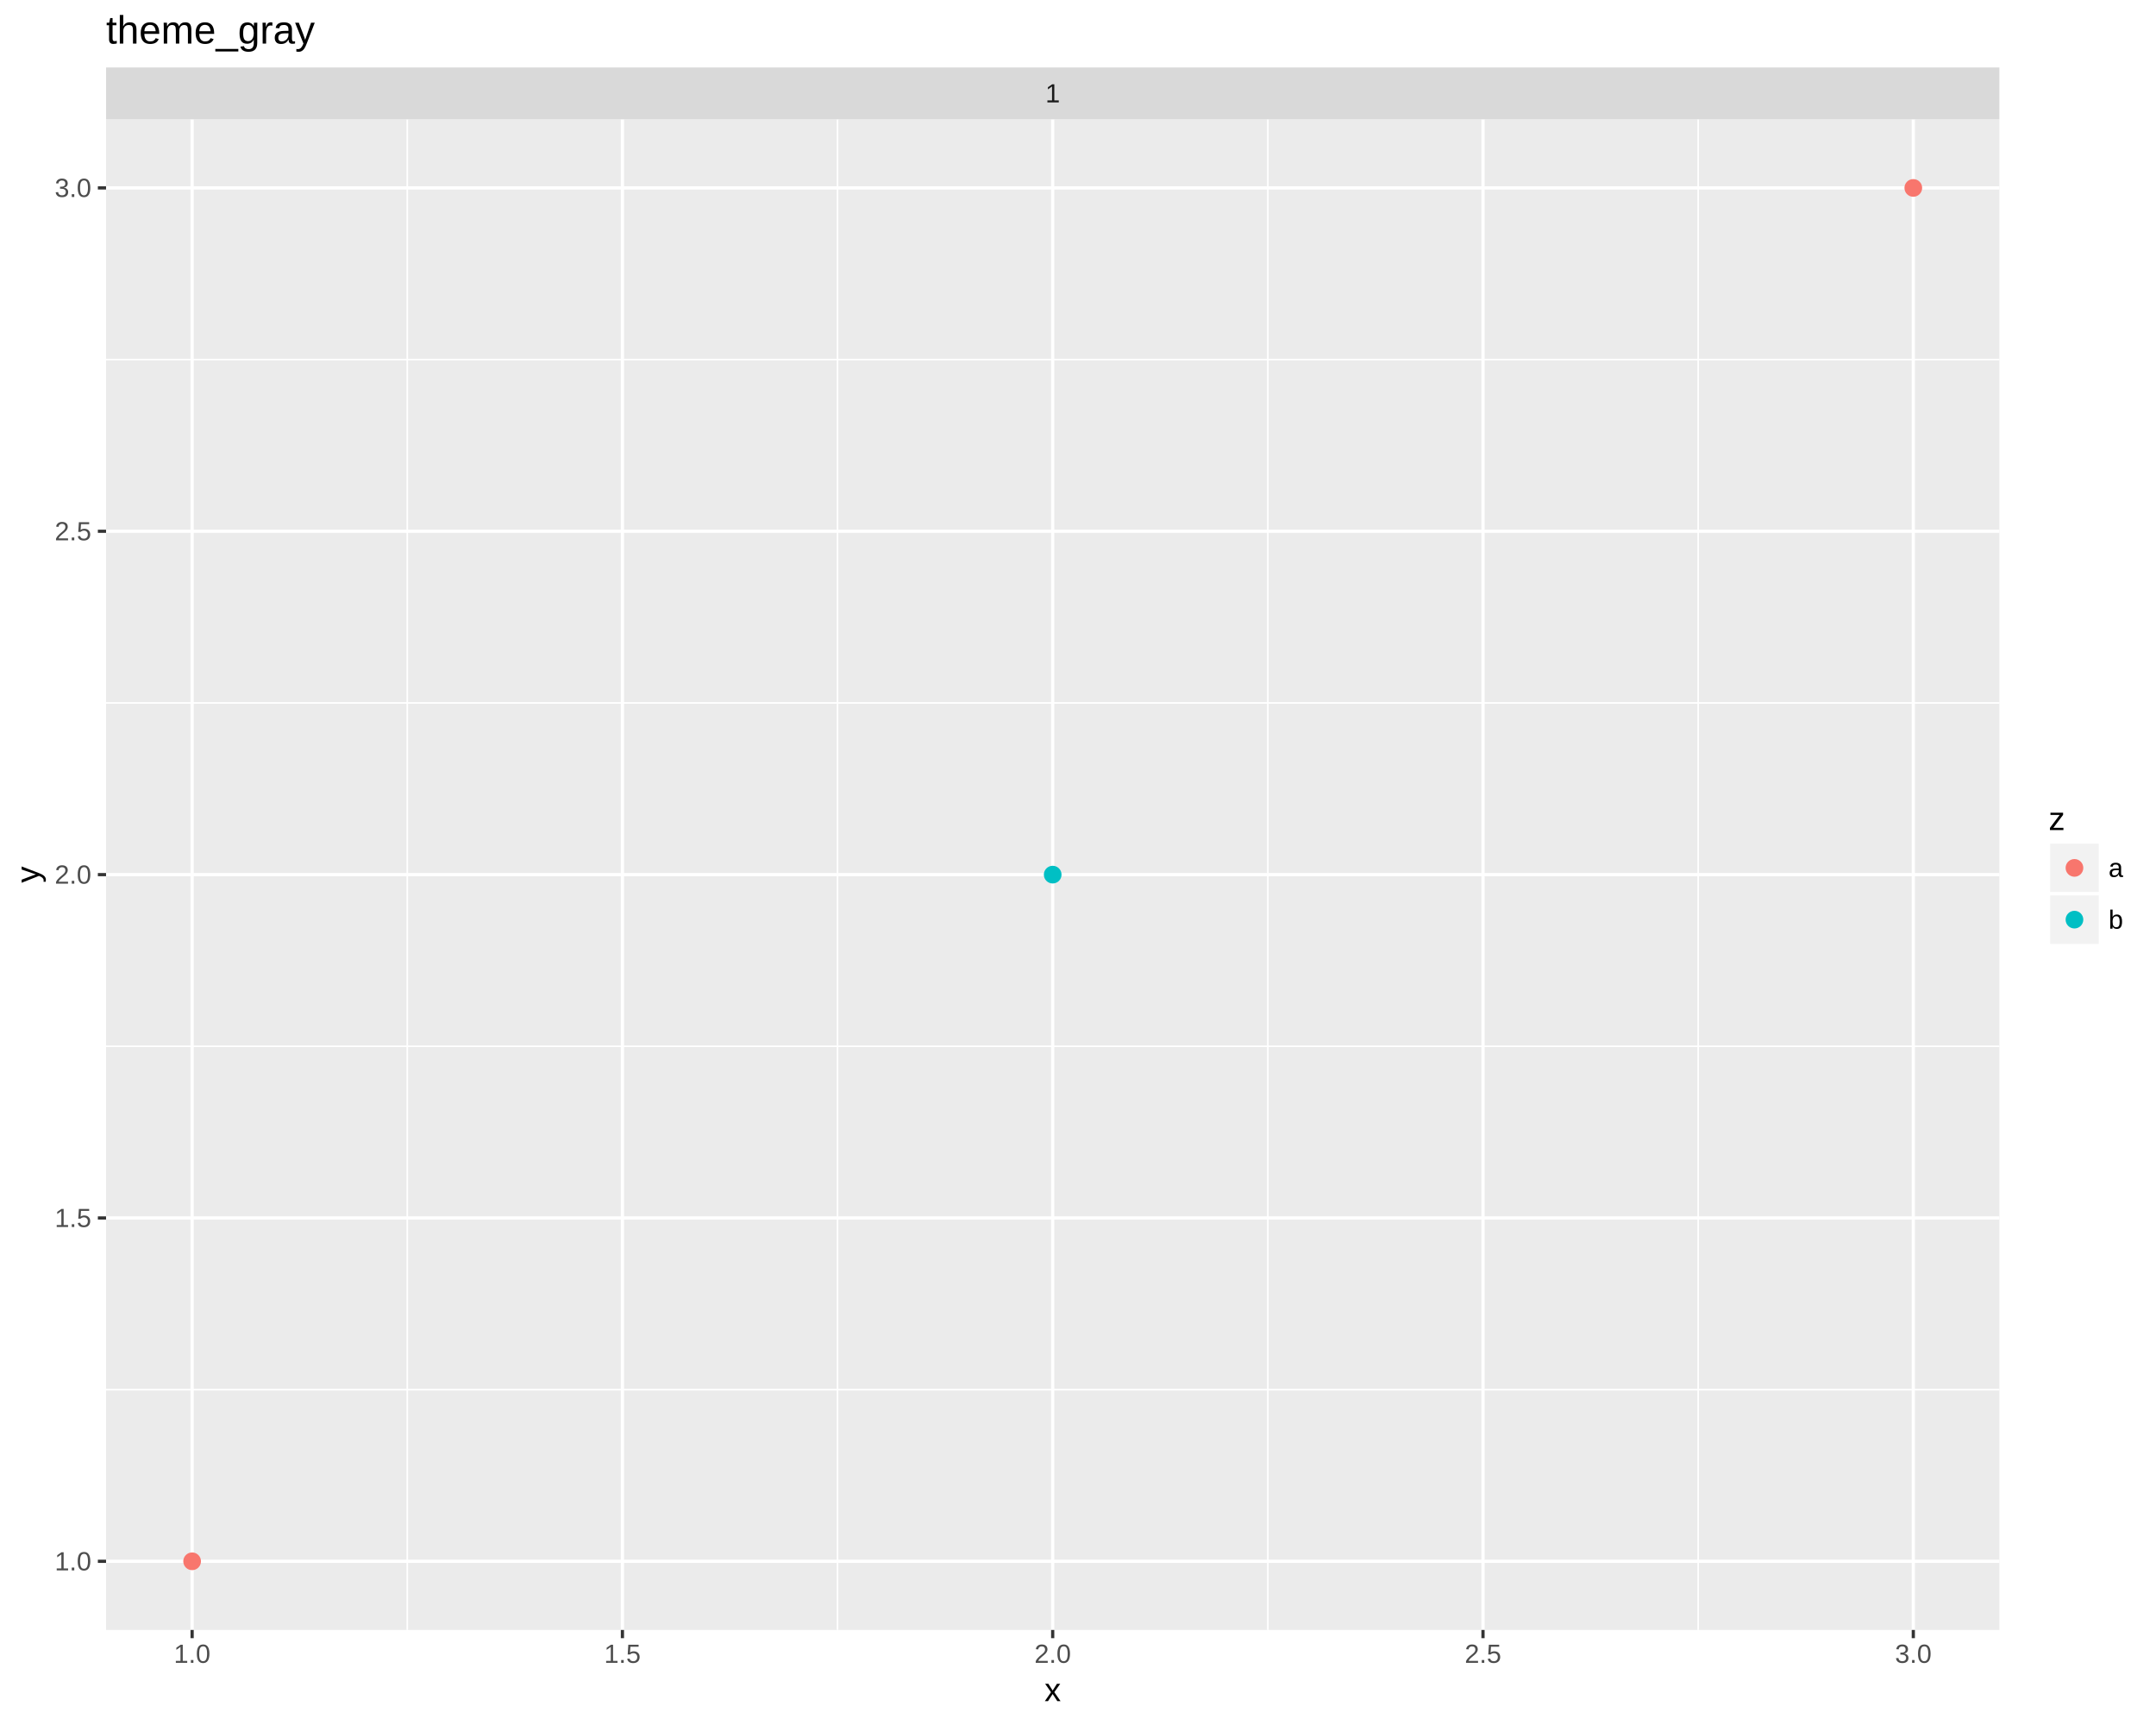
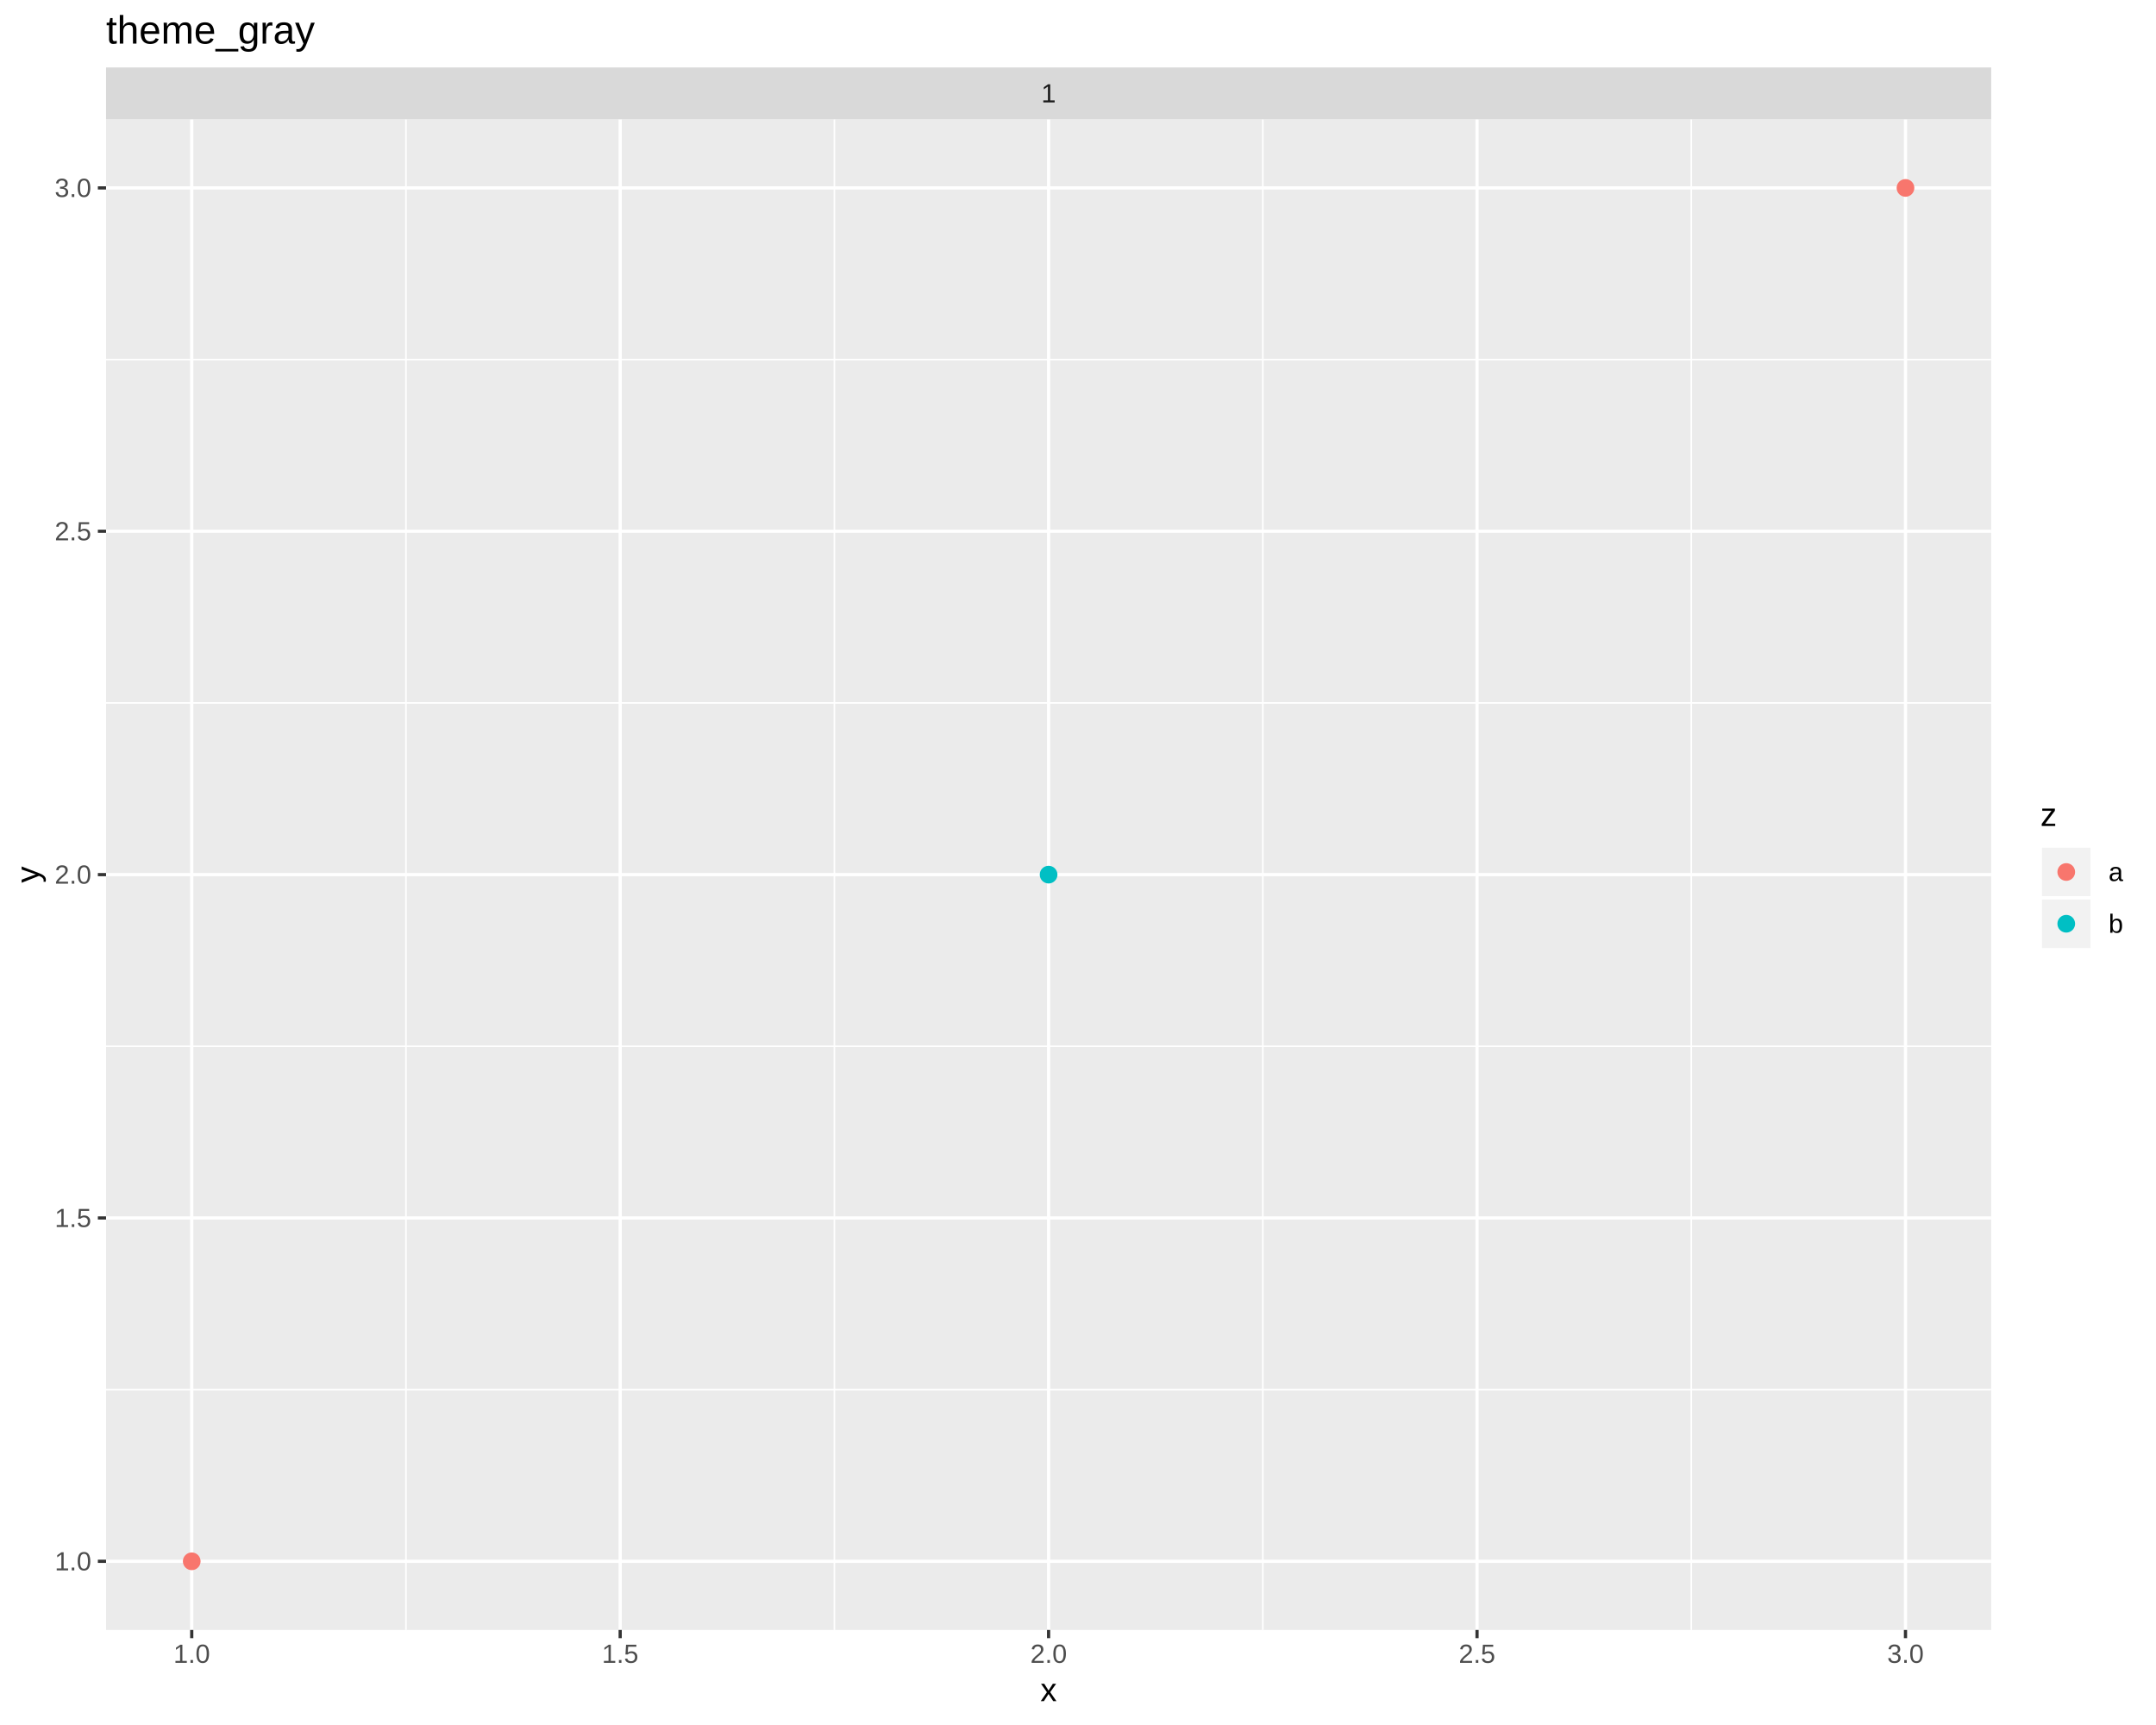
<svg xmlns="http://www.w3.org/2000/svg" viewBox="0 0 720.00 576.00">
  <defs>
    <style type="text/css">
    line, polyline, polygon, path, rect, circle {
      fill: none;
      stroke: #000000;
      stroke-linecap: round;
      stroke-linejoin: round;
      stroke-miterlimit: 10.00;
    }
  </style>
  </defs>
  <rect width="100%" height="100%" style="stroke: none; fill: #FFFFFF;" />
  <rect x="0.00" y="0.00" width="720.00" height="576.00" style="stroke-width: 1.07; stroke: #FFFFFF; fill: #FFFFFF;" />
  <defs>
-     <clipPath id="cpMzUuNDJ8NjY3LjY5fDU0NC4yN3wzOS44Mg==">
-       <rect x="35.42" y="39.82" width="632.28" height="504.45" />
+     <clipPath id="cpMzUuNDJ8NjY0Ljk1fDU0NC4yN3wzOS44Mg==">
+       <rect x="35.42" y="39.82" width="629.54" height="504.45" />
    </clipPath>
  </defs>
-   <rect x="35.42" y="39.82" width="632.28" height="504.45" style="stroke-width: 1.07; stroke: none; fill: #EBEBEB;" clip-path="url(#cpMzUuNDJ8NjY3LjY5fDU0NC4yN3wzOS44Mg==)" />
-   <polyline points="35.42,464.02 667.69,464.02 " style="stroke-width: 0.53; stroke: #FFFFFF; stroke-linecap: butt;" clip-path="url(#cpMzUuNDJ8NjY3LjY5fDU0NC4yN3wzOS44Mg==)" />
-   <polyline points="35.42,349.37 667.69,349.37 " style="stroke-width: 0.53; stroke: #FFFFFF; stroke-linecap: butt;" clip-path="url(#cpMzUuNDJ8NjY3LjY5fDU0NC4yN3wzOS44Mg==)" />
-   <polyline points="35.42,234.72 667.69,234.72 " style="stroke-width: 0.53; stroke: #FFFFFF; stroke-linecap: butt;" clip-path="url(#cpMzUuNDJ8NjY3LjY5fDU0NC4yN3wzOS44Mg==)" />
-   <polyline points="35.42,120.07 667.69,120.07 " style="stroke-width: 0.53; stroke: #FFFFFF; stroke-linecap: butt;" clip-path="url(#cpMzUuNDJ8NjY3LjY5fDU0NC4yN3wzOS44Mg==)" />
-   <polyline points="136.01,544.27 136.01,39.82 " style="stroke-width: 0.53; stroke: #FFFFFF; stroke-linecap: butt;" clip-path="url(#cpMzUuNDJ8NjY3LjY5fDU0NC4yN3wzOS44Mg==)" />
-   <polyline points="279.70,544.27 279.70,39.82 " style="stroke-width: 0.53; stroke: #FFFFFF; stroke-linecap: butt;" clip-path="url(#cpMzUuNDJ8NjY3LjY5fDU0NC4yN3wzOS44Mg==)" />
-   <polyline points="423.40,544.27 423.40,39.82 " style="stroke-width: 0.53; stroke: #FFFFFF; stroke-linecap: butt;" clip-path="url(#cpMzUuNDJ8NjY3LjY5fDU0NC4yN3wzOS44Mg==)" />
-   <polyline points="567.10,544.27 567.10,39.82 " style="stroke-width: 0.53; stroke: #FFFFFF; stroke-linecap: butt;" clip-path="url(#cpMzUuNDJ8NjY3LjY5fDU0NC4yN3wzOS44Mg==)" />
-   <polyline points="35.42,521.34 667.69,521.34 " style="stroke-width: 1.07; stroke: #FFFFFF; stroke-linecap: butt;" clip-path="url(#cpMzUuNDJ8NjY3LjY5fDU0NC4yN3wzOS44Mg==)" />
-   <polyline points="35.42,406.69 667.69,406.69 " style="stroke-width: 1.07; stroke: #FFFFFF; stroke-linecap: butt;" clip-path="url(#cpMzUuNDJ8NjY3LjY5fDU0NC4yN3wzOS44Mg==)" />
-   <polyline points="35.42,292.05 667.69,292.05 " style="stroke-width: 1.07; stroke: #FFFFFF; stroke-linecap: butt;" clip-path="url(#cpMzUuNDJ8NjY3LjY5fDU0NC4yN3wzOS44Mg==)" />
-   <polyline points="35.42,177.40 667.69,177.40 " style="stroke-width: 1.07; stroke: #FFFFFF; stroke-linecap: butt;" clip-path="url(#cpMzUuNDJ8NjY3LjY5fDU0NC4yN3wzOS44Mg==)" />
-   <polyline points="35.42,62.75 667.69,62.75 " style="stroke-width: 1.07; stroke: #FFFFFF; stroke-linecap: butt;" clip-path="url(#cpMzUuNDJ8NjY3LjY5fDU0NC4yN3wzOS44Mg==)" />
-   <polyline points="64.16,544.27 64.16,39.82 " style="stroke-width: 1.07; stroke: #FFFFFF; stroke-linecap: butt;" clip-path="url(#cpMzUuNDJ8NjY3LjY5fDU0NC4yN3wzOS44Mg==)" />
-   <polyline points="207.86,544.27 207.86,39.82 " style="stroke-width: 1.07; stroke: #FFFFFF; stroke-linecap: butt;" clip-path="url(#cpMzUuNDJ8NjY3LjY5fDU0NC4yN3wzOS44Mg==)" />
-   <polyline points="351.55,544.27 351.55,39.82 " style="stroke-width: 1.07; stroke: #FFFFFF; stroke-linecap: butt;" clip-path="url(#cpMzUuNDJ8NjY3LjY5fDU0NC4yN3wzOS44Mg==)" />
-   <polyline points="495.25,544.27 495.25,39.82 " style="stroke-width: 1.07; stroke: #FFFFFF; stroke-linecap: butt;" clip-path="url(#cpMzUuNDJ8NjY3LjY5fDU0NC4yN3wzOS44Mg==)" />
-   <polyline points="638.95,544.27 638.95,39.82 " style="stroke-width: 1.07; stroke: #FFFFFF; stroke-linecap: butt;" clip-path="url(#cpMzUuNDJ8NjY3LjY5fDU0NC4yN3wzOS44Mg==)" />
-   <circle cx="64.16" cy="521.34" r="1.95pt" style="stroke-width: 0.71; stroke: #F8766D; fill: #F8766D;" clip-path="url(#cpMzUuNDJ8NjY3LjY5fDU0NC4yN3wzOS44Mg==)" />
-   <circle cx="351.55" cy="292.05" r="1.95pt" style="stroke-width: 0.71; stroke: #00BFC4; fill: #00BFC4;" clip-path="url(#cpMzUuNDJ8NjY3LjY5fDU0NC4yN3wzOS44Mg==)" />
-   <circle cx="638.95" cy="62.75" r="1.95pt" style="stroke-width: 0.71; stroke: #F8766D; fill: #F8766D;" clip-path="url(#cpMzUuNDJ8NjY3LjY5fDU0NC4yN3wzOS44Mg==)" />
+   <rect x="35.42" y="39.82" width="629.54" height="504.45" style="stroke-width: 1.07; stroke: none; fill: #EBEBEB;" clip-path="url(#cpMzUuNDJ8NjY0Ljk1fDU0NC4yN3wzOS44Mg==)" />
+   <polyline points="35.42,464.02 664.95,464.02 " style="stroke-width: 0.53; stroke: #FFFFFF; stroke-linecap: butt;" clip-path="url(#cpMzUuNDJ8NjY0Ljk1fDU0NC4yN3wzOS44Mg==)" />
+   <polyline points="35.42,349.37 664.95,349.37 " style="stroke-width: 0.53; stroke: #FFFFFF; stroke-linecap: butt;" clip-path="url(#cpMzUuNDJ8NjY0Ljk1fDU0NC4yN3wzOS44Mg==)" />
+   <polyline points="35.42,234.72 664.95,234.72 " style="stroke-width: 0.53; stroke: #FFFFFF; stroke-linecap: butt;" clip-path="url(#cpMzUuNDJ8NjY0Ljk1fDU0NC4yN3wzOS44Mg==)" />
+   <polyline points="35.42,120.07 664.95,120.07 " style="stroke-width: 0.53; stroke: #FFFFFF; stroke-linecap: butt;" clip-path="url(#cpMzUuNDJ8NjY0Ljk1fDU0NC4yN3wzOS44Mg==)" />
+   <polyline points="135.57,544.27 135.57,39.82 " style="stroke-width: 0.53; stroke: #FFFFFF; stroke-linecap: butt;" clip-path="url(#cpMzUuNDJ8NjY0Ljk1fDU0NC4yN3wzOS44Mg==)" />
+   <polyline points="278.65,544.27 278.65,39.82 " style="stroke-width: 0.53; stroke: #FFFFFF; stroke-linecap: butt;" clip-path="url(#cpMzUuNDJ8NjY0Ljk1fDU0NC4yN3wzOS44Mg==)" />
+   <polyline points="421.72,544.27 421.72,39.82 " style="stroke-width: 0.53; stroke: #FFFFFF; stroke-linecap: butt;" clip-path="url(#cpMzUuNDJ8NjY0Ljk1fDU0NC4yN3wzOS44Mg==)" />
+   <polyline points="564.80,544.27 564.80,39.82 " style="stroke-width: 0.53; stroke: #FFFFFF; stroke-linecap: butt;" clip-path="url(#cpMzUuNDJ8NjY0Ljk1fDU0NC4yN3wzOS44Mg==)" />
+   <polyline points="35.42,521.34 664.95,521.34 " style="stroke-width: 1.07; stroke: #FFFFFF; stroke-linecap: butt;" clip-path="url(#cpMzUuNDJ8NjY0Ljk1fDU0NC4yN3wzOS44Mg==)" />
+   <polyline points="35.42,406.69 664.95,406.69 " style="stroke-width: 1.07; stroke: #FFFFFF; stroke-linecap: butt;" clip-path="url(#cpMzUuNDJ8NjY0Ljk1fDU0NC4yN3wzOS44Mg==)" />
+   <polyline points="35.42,292.05 664.95,292.05 " style="stroke-width: 1.07; stroke: #FFFFFF; stroke-linecap: butt;" clip-path="url(#cpMzUuNDJ8NjY0Ljk1fDU0NC4yN3wzOS44Mg==)" />
+   <polyline points="35.42,177.40 664.95,177.40 " style="stroke-width: 1.07; stroke: #FFFFFF; stroke-linecap: butt;" clip-path="url(#cpMzUuNDJ8NjY0Ljk1fDU0NC4yN3wzOS44Mg==)" />
+   <polyline points="35.42,62.75 664.95,62.75 " style="stroke-width: 1.07; stroke: #FFFFFF; stroke-linecap: butt;" clip-path="url(#cpMzUuNDJ8NjY0Ljk1fDU0NC4yN3wzOS44Mg==)" />
+   <polyline points="64.03,544.27 64.03,39.82 " style="stroke-width: 1.07; stroke: #FFFFFF; stroke-linecap: butt;" clip-path="url(#cpMzUuNDJ8NjY0Ljk1fDU0NC4yN3wzOS44Mg==)" />
+   <polyline points="207.11,544.27 207.11,39.82 " style="stroke-width: 1.07; stroke: #FFFFFF; stroke-linecap: butt;" clip-path="url(#cpMzUuNDJ8NjY0Ljk1fDU0NC4yN3wzOS44Mg==)" />
+   <polyline points="350.18,544.27 350.18,39.82 " style="stroke-width: 1.07; stroke: #FFFFFF; stroke-linecap: butt;" clip-path="url(#cpMzUuNDJ8NjY0Ljk1fDU0NC4yN3wzOS44Mg==)" />
+   <polyline points="493.26,544.27 493.26,39.82 " style="stroke-width: 1.07; stroke: #FFFFFF; stroke-linecap: butt;" clip-path="url(#cpMzUuNDJ8NjY0Ljk1fDU0NC4yN3wzOS44Mg==)" />
+   <polyline points="636.34,544.27 636.34,39.82 " style="stroke-width: 1.07; stroke: #FFFFFF; stroke-linecap: butt;" clip-path="url(#cpMzUuNDJ8NjY0Ljk1fDU0NC4yN3wzOS44Mg==)" />
+   <circle cx="64.03" cy="521.34" r="1.95pt" style="stroke-width: 0.71; stroke: #F8766D; fill: #F8766D;" clip-path="url(#cpMzUuNDJ8NjY0Ljk1fDU0NC4yN3wzOS44Mg==)" />
+   <circle cx="350.18" cy="292.05" r="1.95pt" style="stroke-width: 0.71; stroke: #00BFC4; fill: #00BFC4;" clip-path="url(#cpMzUuNDJ8NjY0Ljk1fDU0NC4yN3wzOS44Mg==)" />
+   <circle cx="636.34" cy="62.75" r="1.95pt" style="stroke-width: 0.71; stroke: #F8766D; fill: #F8766D;" clip-path="url(#cpMzUuNDJ8NjY0Ljk1fDU0NC4yN3wzOS44Mg==)" />
  <defs>
    <clipPath id="cpMC4wMHw3MjAuMDB8NTc2LjAwfDAuMDA=">
      <rect x="0.00" y="0.00" width="720.00" height="576.00" />
    </clipPath>
  </defs>
  <defs>
-     <clipPath id="cpMzUuNDJ8NjY3LjY5fDM5LjgyfDIyLjUy">
-       <rect x="35.42" y="22.52" width="632.28" height="17.30" />
+     <clipPath id="cpMzUuNDJ8NjY0Ljk1fDM5LjgyfDIyLjUy">
+       <rect x="35.42" y="22.52" width="629.54" height="17.30" />
    </clipPath>
  </defs>
-   <rect x="35.42" y="22.52" width="632.28" height="17.30" style="stroke-width: 1.07; stroke: none; fill: #D9D9D9;" clip-path="url(#cpMzUuNDJ8NjY3LjY5fDM5LjgyfDIyLjUy)" />
-   <g clip-path="url(#cpMzUuNDJ8NjY3LjY5fDM5LjgyfDIyLjUy)">
-     <text x="349.11" y="34.19" style="font-size: 8.80px; fill: #1A1A1A; font-family: Liberation Sans;" textLength="4.89px" lengthAdjust="spacingAndGlyphs">1</text>
+   <rect x="35.42" y="22.52" width="629.54" height="17.30" style="stroke-width: 1.07; stroke: none; fill: #D9D9D9;" clip-path="url(#cpMzUuNDJ8NjY0Ljk1fDM5LjgyfDIyLjUy)" />
+   <g clip-path="url(#cpMzUuNDJ8NjY0Ljk1fDM5LjgyfDIyLjUy)">
+     <text x="347.74" y="34.19" style="font-size: 8.80px; fill: #1A1A1A; font-family: Liberation Sans;" textLength="4.89px" lengthAdjust="spacingAndGlyphs">1</text>
  </g>
  <defs>
    <clipPath id="cpMC4wMHw3MjAuMDB8NTc2LjAwfDAuMDA=">
      <rect x="0.00" y="0.00" width="720.00" height="576.00" />
    </clipPath>
  </defs>
-   <polyline points="64.16,547.01 64.16,544.27 " style="stroke-width: 1.07; stroke: #333333; stroke-linecap: butt;" clip-path="url(#cpMC4wMHw3MjAuMDB8NTc2LjAwfDAuMDA=)" />
-   <polyline points="207.86,547.01 207.86,544.27 " style="stroke-width: 1.07; stroke: #333333; stroke-linecap: butt;" clip-path="url(#cpMC4wMHw3MjAuMDB8NTc2LjAwfDAuMDA=)" />
-   <polyline points="351.55,547.01 351.55,544.27 " style="stroke-width: 1.07; stroke: #333333; stroke-linecap: butt;" clip-path="url(#cpMC4wMHw3MjAuMDB8NTc2LjAwfDAuMDA=)" />
-   <polyline points="495.25,547.01 495.25,544.27 " style="stroke-width: 1.07; stroke: #333333; stroke-linecap: butt;" clip-path="url(#cpMC4wMHw3MjAuMDB8NTc2LjAwfDAuMDA=)" />
-   <polyline points="638.95,547.01 638.95,544.27 " style="stroke-width: 1.07; stroke: #333333; stroke-linecap: butt;" clip-path="url(#cpMC4wMHw3MjAuMDB8NTc2LjAwfDAuMDA=)" />
+   <polyline points="64.03,547.01 64.03,544.27 " style="stroke-width: 1.07; stroke: #333333; stroke-linecap: butt;" clip-path="url(#cpMC4wMHw3MjAuMDB8NTc2LjAwfDAuMDA=)" />
+   <polyline points="207.11,547.01 207.11,544.27 " style="stroke-width: 1.07; stroke: #333333; stroke-linecap: butt;" clip-path="url(#cpMC4wMHw3MjAuMDB8NTc2LjAwfDAuMDA=)" />
+   <polyline points="350.18,547.01 350.18,544.27 " style="stroke-width: 1.07; stroke: #333333; stroke-linecap: butt;" clip-path="url(#cpMC4wMHw3MjAuMDB8NTc2LjAwfDAuMDA=)" />
+   <polyline points="493.26,547.01 493.26,544.27 " style="stroke-width: 1.07; stroke: #333333; stroke-linecap: butt;" clip-path="url(#cpMC4wMHw3MjAuMDB8NTc2LjAwfDAuMDA=)" />
+   <polyline points="636.34,547.01 636.34,544.27 " style="stroke-width: 1.07; stroke: #333333; stroke-linecap: butt;" clip-path="url(#cpMC4wMHw3MjAuMDB8NTc2LjAwfDAuMDA=)" />
  <g clip-path="url(#cpMC4wMHw3MjAuMDB8NTc2LjAwfDAuMDA=)">
-     <text x="58.05" y="555.25" style="font-size: 8.80px; fill: #4D4D4D; font-family: Liberation Sans;" textLength="12.22px" lengthAdjust="spacingAndGlyphs">1.0</text>
+     <text x="57.92" y="555.25" style="font-size: 8.80px; fill: #4D4D4D; font-family: Liberation Sans;" textLength="12.22px" lengthAdjust="spacingAndGlyphs">1.0</text>
  </g>
  <g clip-path="url(#cpMC4wMHw3MjAuMDB8NTc2LjAwfDAuMDA=)">
-     <text x="201.75" y="555.25" style="font-size: 8.80px; fill: #4D4D4D; font-family: Liberation Sans;" textLength="12.22px" lengthAdjust="spacingAndGlyphs">1.5</text>
+     <text x="201.00" y="555.25" style="font-size: 8.80px; fill: #4D4D4D; font-family: Liberation Sans;" textLength="12.22px" lengthAdjust="spacingAndGlyphs">1.5</text>
  </g>
  <g clip-path="url(#cpMC4wMHw3MjAuMDB8NTc2LjAwfDAuMDA=)">
-     <text x="345.44" y="555.25" style="font-size: 8.80px; fill: #4D4D4D; font-family: Liberation Sans;" textLength="12.22px" lengthAdjust="spacingAndGlyphs">2.0</text>
+     <text x="344.08" y="555.25" style="font-size: 8.80px; fill: #4D4D4D; font-family: Liberation Sans;" textLength="12.22px" lengthAdjust="spacingAndGlyphs">2.0</text>
  </g>
  <g clip-path="url(#cpMC4wMHw3MjAuMDB8NTc2LjAwfDAuMDA=)">
-     <text x="489.14" y="555.25" style="font-size: 8.80px; fill: #4D4D4D; font-family: Liberation Sans;" textLength="12.22px" lengthAdjust="spacingAndGlyphs">2.5</text>
+     <text x="487.15" y="555.25" style="font-size: 8.80px; fill: #4D4D4D; font-family: Liberation Sans;" textLength="12.22px" lengthAdjust="spacingAndGlyphs">2.5</text>
  </g>
  <g clip-path="url(#cpMC4wMHw3MjAuMDB8NTc2LjAwfDAuMDA=)">
-     <text x="632.84" y="555.25" style="font-size: 8.80px; fill: #4D4D4D; font-family: Liberation Sans;" textLength="12.22px" lengthAdjust="spacingAndGlyphs">3.0</text>
+     <text x="630.23" y="555.25" style="font-size: 8.80px; fill: #4D4D4D; font-family: Liberation Sans;" textLength="12.22px" lengthAdjust="spacingAndGlyphs">3.0</text>
  </g>
  <g clip-path="url(#cpMC4wMHw3MjAuMDB8NTc2LjAwfDAuMDA=)">
    <text x="18.27" y="524.37" style="font-size: 8.80px; fill: #4D4D4D; font-family: Liberation Sans;" textLength="12.22px" lengthAdjust="spacingAndGlyphs">1.0</text>
  </g>
  <g clip-path="url(#cpMC4wMHw3MjAuMDB8NTc2LjAwfDAuMDA=)">
    <text x="18.27" y="409.72" style="font-size: 8.80px; fill: #4D4D4D; font-family: Liberation Sans;" textLength="12.22px" lengthAdjust="spacingAndGlyphs">1.5</text>
  </g>
  <g clip-path="url(#cpMC4wMHw3MjAuMDB8NTc2LjAwfDAuMDA=)">
    <text x="18.27" y="295.07" style="font-size: 8.80px; fill: #4D4D4D; font-family: Liberation Sans;" textLength="12.22px" lengthAdjust="spacingAndGlyphs">2.0</text>
  </g>
  <g clip-path="url(#cpMC4wMHw3MjAuMDB8NTc2LjAwfDAuMDA=)">
    <text x="18.27" y="180.42" style="font-size: 8.80px; fill: #4D4D4D; font-family: Liberation Sans;" textLength="12.22px" lengthAdjust="spacingAndGlyphs">2.5</text>
  </g>
  <g clip-path="url(#cpMC4wMHw3MjAuMDB8NTc2LjAwfDAuMDA=)">
    <text x="18.27" y="65.77" style="font-size: 8.80px; fill: #4D4D4D; font-family: Liberation Sans;" textLength="12.22px" lengthAdjust="spacingAndGlyphs">3.0</text>
  </g>
  <polyline points="32.68,521.34 35.42,521.34 " style="stroke-width: 1.07; stroke: #333333; stroke-linecap: butt;" clip-path="url(#cpMC4wMHw3MjAuMDB8NTc2LjAwfDAuMDA=)" />
  <polyline points="32.68,406.69 35.42,406.69 " style="stroke-width: 1.07; stroke: #333333; stroke-linecap: butt;" clip-path="url(#cpMC4wMHw3MjAuMDB8NTc2LjAwfDAuMDA=)" />
  <polyline points="32.68,292.05 35.42,292.05 " style="stroke-width: 1.07; stroke: #333333; stroke-linecap: butt;" clip-path="url(#cpMC4wMHw3MjAuMDB8NTc2LjAwfDAuMDA=)" />
  <polyline points="32.68,177.40 35.42,177.40 " style="stroke-width: 1.07; stroke: #333333; stroke-linecap: butt;" clip-path="url(#cpMC4wMHw3MjAuMDB8NTc2LjAwfDAuMDA=)" />
  <polyline points="32.68,62.75 35.42,62.75 " style="stroke-width: 1.07; stroke: #333333; stroke-linecap: butt;" clip-path="url(#cpMC4wMHw3MjAuMDB8NTc2LjAwfDAuMDA=)" />
  <g clip-path="url(#cpMC4wMHw3MjAuMDB8NTc2LjAwfDAuMDA=)">
-     <text x="348.80" y="568.04" style="font-size: 11.00px; font-family: Liberation Sans;" textLength="5.50px" lengthAdjust="spacingAndGlyphs">x</text>
+     <text x="347.43" y="568.04" style="font-size: 11.00px; font-family: Liberation Sans;" textLength="5.50px" lengthAdjust="spacingAndGlyphs">x</text>
  </g>
  <g clip-path="url(#cpMC4wMHw3MjAuMDB8NTc2LjAwfDAuMDA=)">
    <text transform="translate(13.04,294.80) rotate(-90)" style="font-size: 11.00px; font-family: Liberation Sans;" textLength="5.50px" lengthAdjust="spacingAndGlyphs">y</text>
  </g>
-   <rect x="678.65" y="262.89" width="35.87" height="58.31" style="stroke-width: 1.07; stroke: none; fill: #FFFFFF;" clip-path="url(#cpMC4wMHw3MjAuMDB8NTc2LjAwfDAuMDA=)" />
+   <rect x="675.91" y="261.52" width="38.61" height="61.05" style="stroke-width: 1.07; stroke: none; fill: #FFFFFF;" clip-path="url(#cpMC4wMHw3MjAuMDB8NTc2LjAwfDAuMDA=)" />
  <g clip-path="url(#cpMC4wMHw3MjAuMDB8NTc2LjAwfDAuMDA=)">
-     <text x="684.13" y="277.18" style="font-size: 11.00px; font-family: Liberation Sans;" textLength="5.50px" lengthAdjust="spacingAndGlyphs">z</text>
+     <text x="681.39" y="275.81" style="font-size: 11.00px; font-family: Liberation Sans;" textLength="5.50px" lengthAdjust="spacingAndGlyphs">z</text>
  </g>
-   <rect x="684.13" y="281.16" width="17.28" height="17.28" style="stroke-width: 1.07; stroke: #FFFFFF; fill: #F2F2F2;" clip-path="url(#cpMC4wMHw3MjAuMDB8NTc2LjAwfDAuMDA=)" />
-   <circle cx="692.77" cy="289.80" r="1.95pt" style="stroke-width: 0.71; stroke: #F8766D; fill: #F8766D;" clip-path="url(#cpMC4wMHw3MjAuMDB8NTc2LjAwfDAuMDA=)" />
-   <rect x="684.13" y="298.44" width="17.28" height="17.28" style="stroke-width: 1.07; stroke: #FFFFFF; fill: #F2F2F2;" clip-path="url(#cpMC4wMHw3MjAuMDB8NTc2LjAwfDAuMDA=)" />
-   <circle cx="692.77" cy="307.08" r="1.95pt" style="stroke-width: 0.71; stroke: #00BFC4; fill: #00BFC4;" clip-path="url(#cpMC4wMHw3MjAuMDB8NTc2LjAwfDAuMDA=)" />
+   <rect x="681.39" y="282.53" width="17.28" height="17.28" style="stroke-width: 1.07; stroke: #FFFFFF; fill: #F2F2F2;" clip-path="url(#cpMC4wMHw3MjAuMDB8NTc2LjAwfDAuMDA=)" />
+   <circle cx="690.03" cy="291.17" r="1.95pt" style="stroke-width: 0.71; stroke: #F8766D; fill: #F8766D;" clip-path="url(#cpMC4wMHw3MjAuMDB8NTc2LjAwfDAuMDA=)" />
+   <rect x="681.39" y="299.81" width="17.28" height="17.28" style="stroke-width: 1.07; stroke: #FFFFFF; fill: #F2F2F2;" clip-path="url(#cpMC4wMHw3MjAuMDB8NTc2LjAwfDAuMDA=)" />
+   <circle cx="690.03" cy="308.45" r="1.95pt" style="stroke-width: 0.71; stroke: #00BFC4; fill: #00BFC4;" clip-path="url(#cpMC4wMHw3MjAuMDB8NTc2LjAwfDAuMDA=)" />
  <g clip-path="url(#cpMC4wMHw3MjAuMDB8NTc2LjAwfDAuMDA=)">
-     <text x="704.15" y="292.82" style="font-size: 8.80px; font-family: Liberation Sans;" textLength="4.89px" lengthAdjust="spacingAndGlyphs">a</text>
+     <text x="704.15" y="294.19" style="font-size: 8.80px; font-family: Liberation Sans;" textLength="4.89px" lengthAdjust="spacingAndGlyphs">a</text>
  </g>
  <g clip-path="url(#cpMC4wMHw3MjAuMDB8NTc2LjAwfDAuMDA=)">
-     <text x="704.15" y="310.10" style="font-size: 8.80px; font-family: Liberation Sans;" textLength="4.89px" lengthAdjust="spacingAndGlyphs">b</text>
+     <text x="704.15" y="311.47" style="font-size: 8.80px; font-family: Liberation Sans;" textLength="4.89px" lengthAdjust="spacingAndGlyphs">b</text>
  </g>
  <g clip-path="url(#cpMC4wMHw3MjAuMDB8NTc2LjAwfDAuMDA=)">
    <text x="35.42" y="14.56" style="font-size: 13.20px; font-family: Liberation Sans;" textLength="69.59px" lengthAdjust="spacingAndGlyphs">theme_gray</text>
  </g>
</svg>
